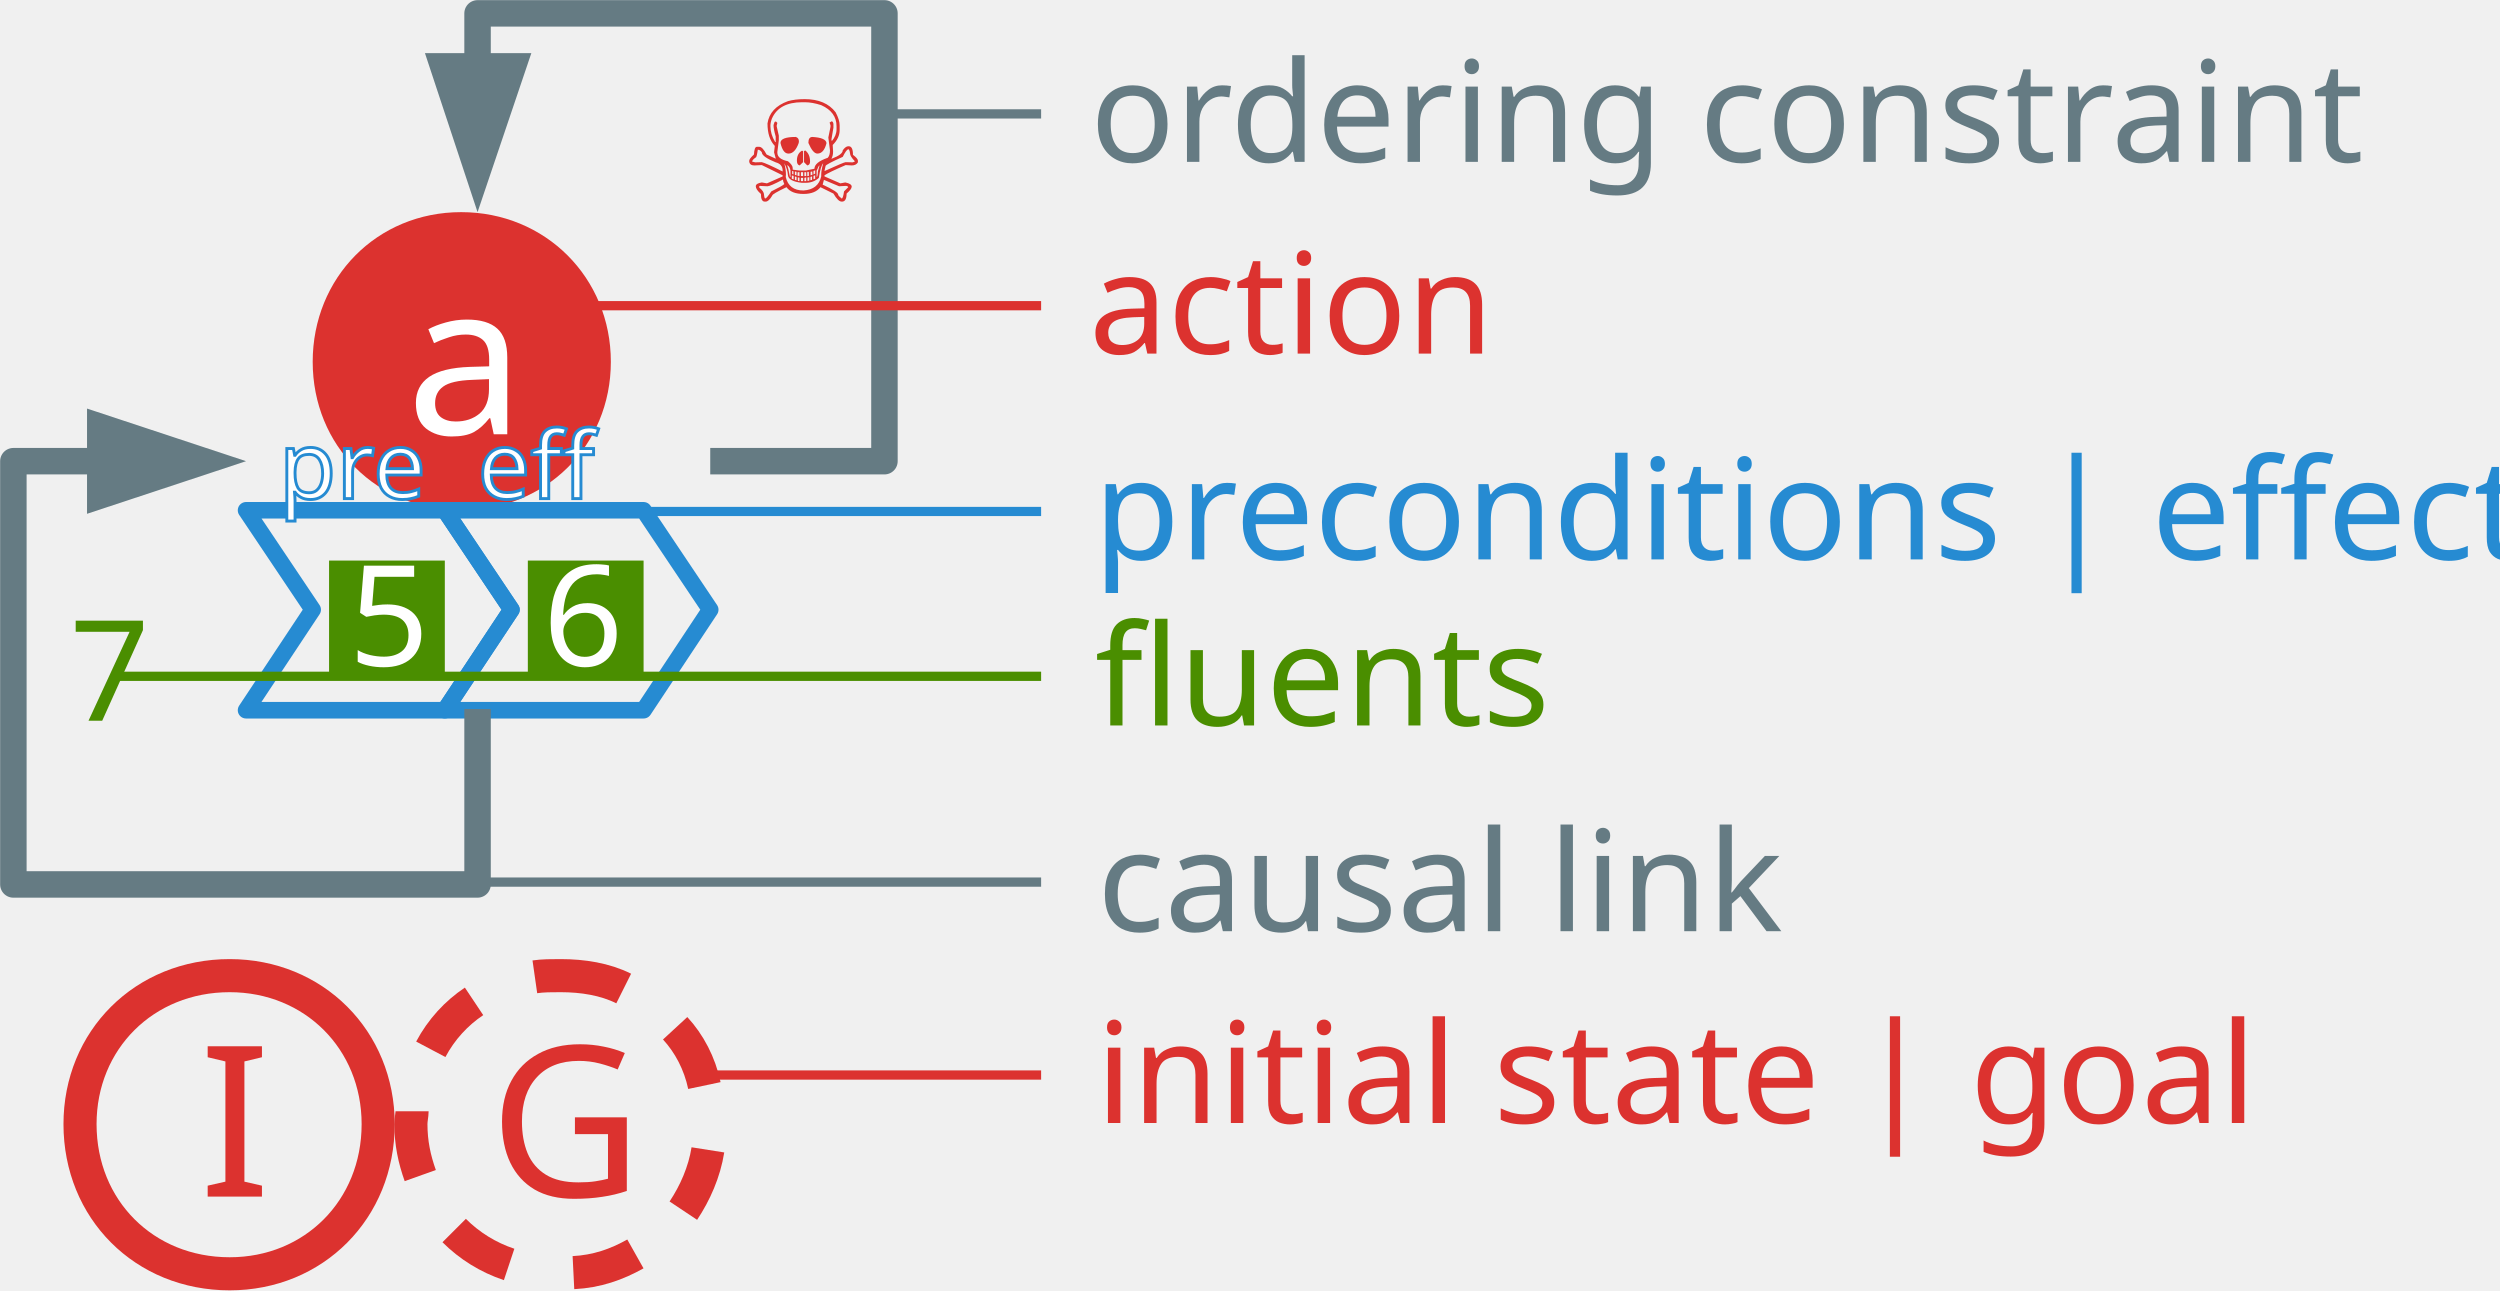
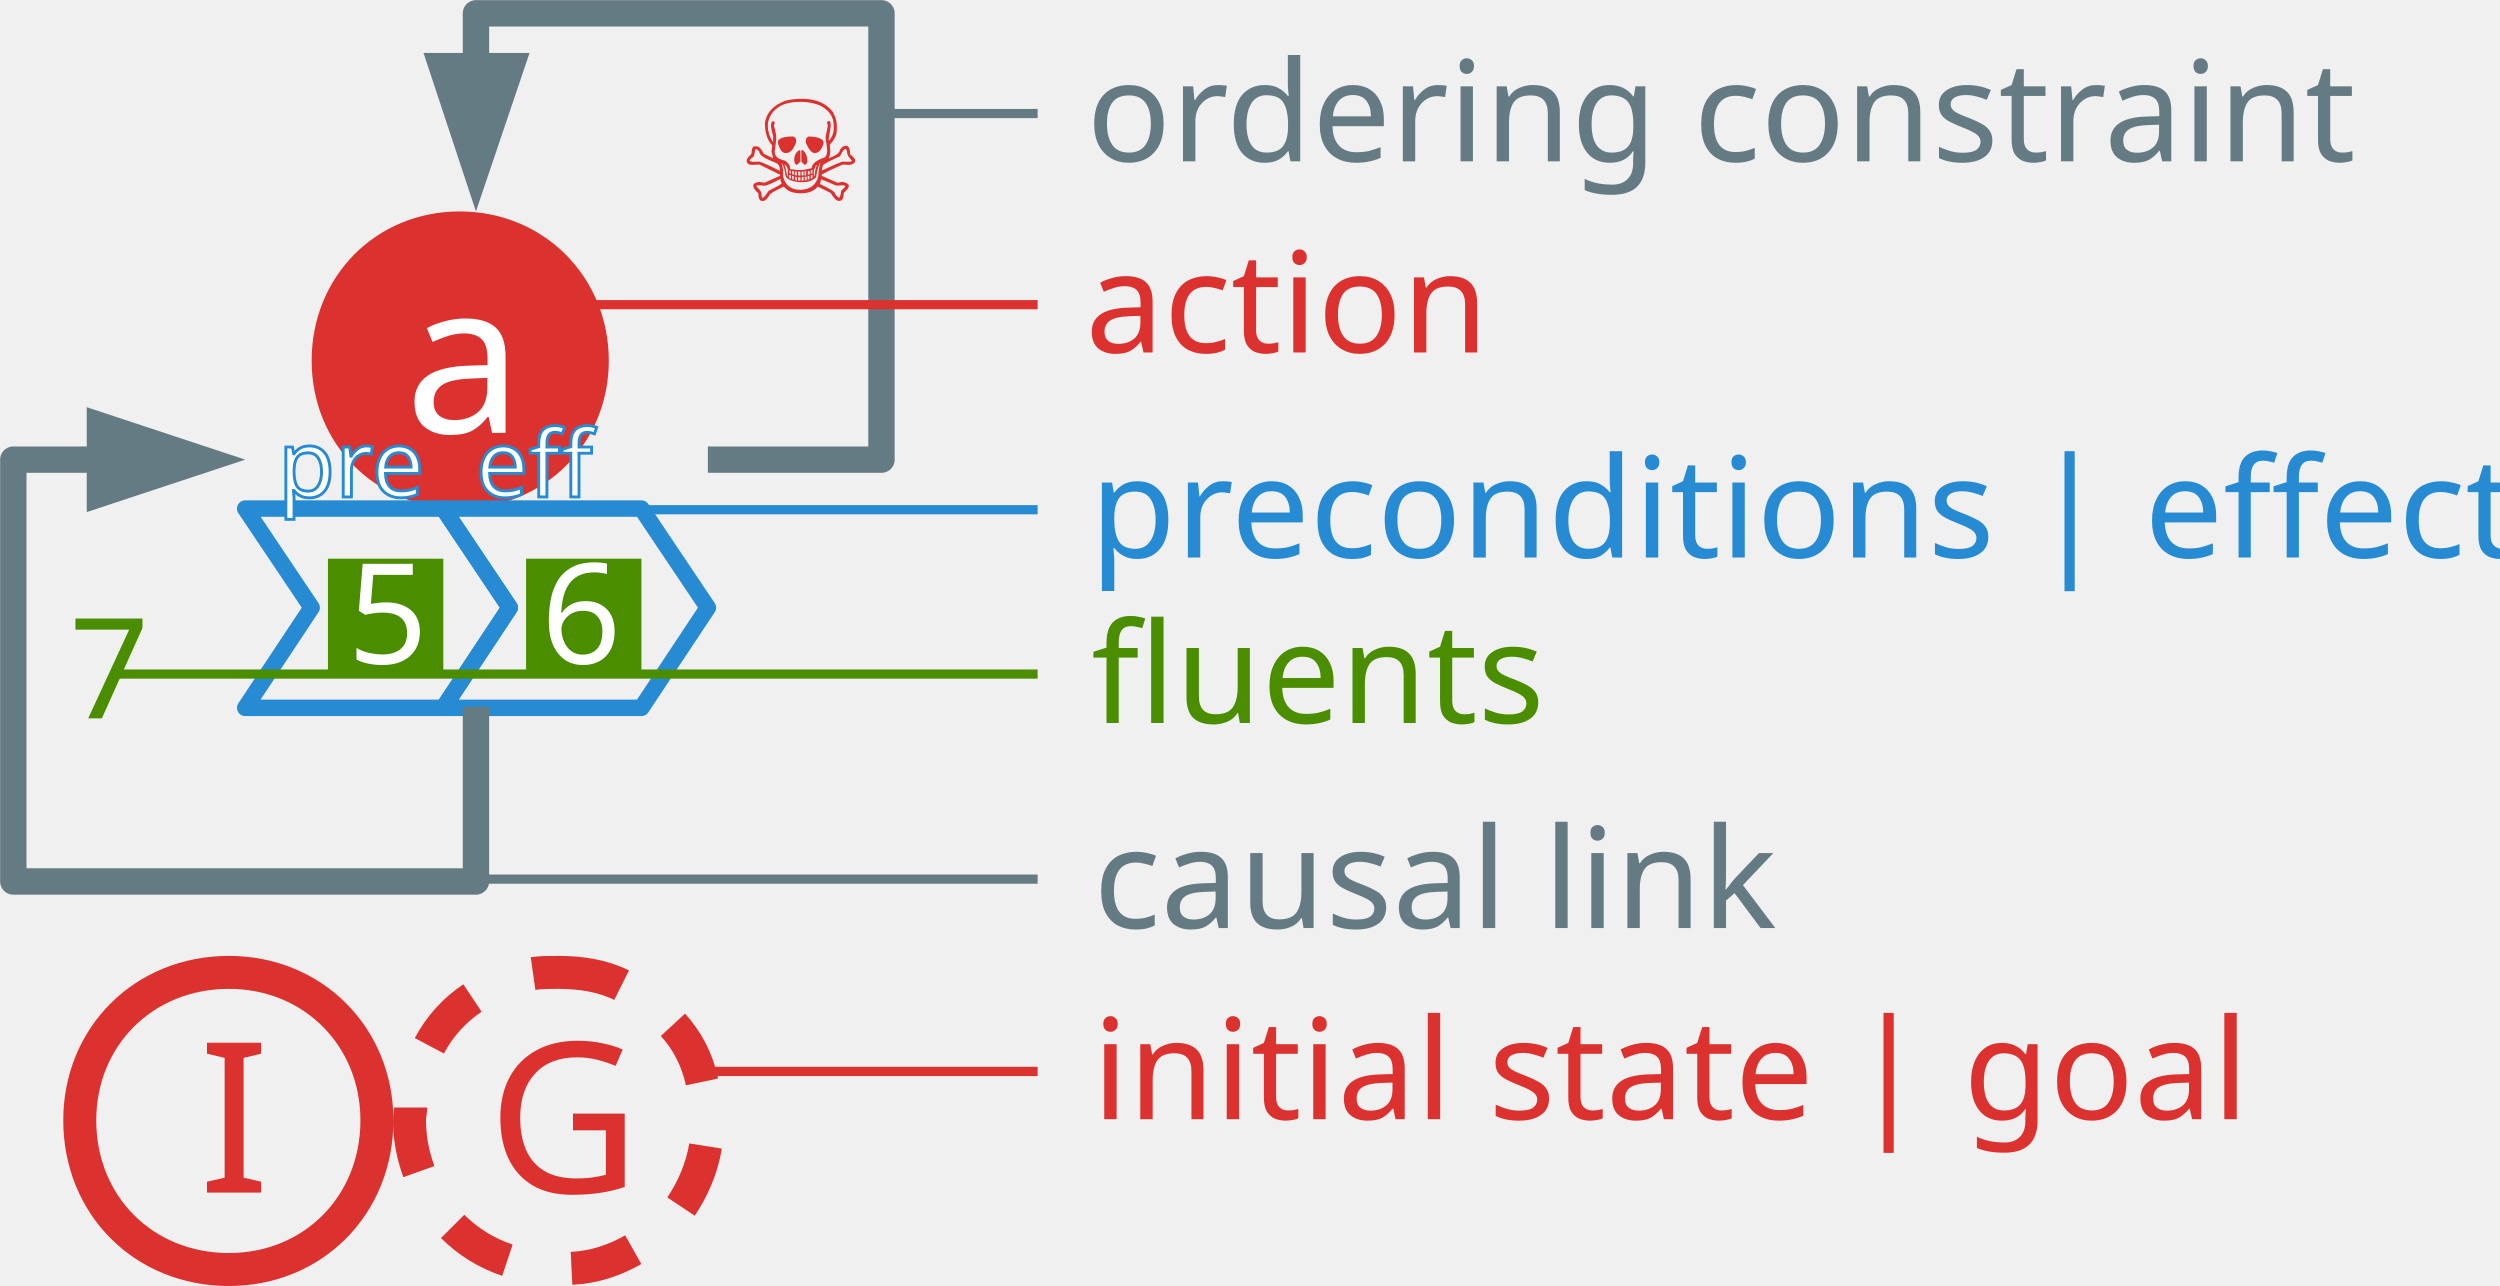
- <svg xmlns="http://www.w3.org/2000/svg" id="svg2" version="1.1" width="267.271" height="137.93" xml:space="preserve">
+ <svg xmlns="http://www.w3.org/2000/svg" id="svg2" version="1.1" width="268.172" height="137.93" xml:space="preserve">
  <defs id="defs6">
    <clipPath clipPathUnits="userSpaceOnUse" id="clipPath16">
      <path d="m 0,0.1 595.2,0 0,841.8 L 0,841.9 0,0.1 z" clip-rule="evenodd" id="path18" />
    </clipPath>
  </defs>
-   <g id="g10" transform="matrix(1.25,0,0,-1.25,-125.3973,974.4055)">
-     <g id="g12" transform="translate(73.16158,-35.31938)">
+   <g id="g10" transform="matrix(1.25,0,0,-1.25,-33.94531,1018.555)">
+     <g id="g12">
      <g id="g14" clip-path="url(#clipPath16)">
        <g id="g88" />
        <g id="g164" />
        <g id="g176" />
        <g id="g188" />
        <g id="g200" />
        <g id="g212" />
        <g id="g224" />
        <g id="g3207">
-           <g id="g3355">
-             <path d="m 66.6,796.7 c 7.2,0 12.8,-5.6 12.8,-12.8 0,-7.2 -5.6,-12.7 -12.8,-12.7 -7.2,0 -12.7,5.5 -12.7,12.7 0,7.2 5.5,12.8 12.7,12.8 z m -12.7,0 0,0 z m 25.5,-25.6 0,0 z" style="fill:#dc322f;fill-opacity:1;fill-rule:evenodd;stroke:none" id="path22" />
-             <g id="g24">
-               <text transform="matrix(1,0,0,-1,61.9,777.7)" id="text26">
-                 <tspan style="font-size:18px;font-variant:normal;font-weight:normal;writing-mode:lr-tb;fill:#ffffff;fill-opacity:1;fill-rule:nonzero;stroke:none;font-family:Aller Light;-inkscape-font-specification:Aller" x="0" y="0" id="tspan28">a</tspan>
-               </text>
-             </g>
-             <g id="g30">
-               <path d="m 48.2,771.2 17,0 5.7,-8.5 -5.7,-8.6 -17,0 5.7,8.6 -5.7,8.5 z" style="fill:none;stroke:#268bd2;stroke-width:1.415;stroke-linecap:butt;stroke-linejoin:round;stroke-miterlimit:10;stroke-opacity:1;stroke-dasharray:none" id="path32" />
-             </g>
-             <g id="g34">
-               <path d="m 48.2,771.2 0,0 z" style="fill:none;stroke:#268bd2;stroke-width:1.415;stroke-linecap:butt;stroke-linejoin:round;stroke-miterlimit:10;stroke-opacity:1;stroke-dasharray:none" id="path36" />
-             </g>
-             <g id="g38">
-               <path d="m 70.9,754.1 0,0 z" style="fill:none;stroke:#268bd2;stroke-width:1.415;stroke-linecap:butt;stroke-linejoin:round;stroke-miterlimit:10;stroke-opacity:1;stroke-dasharray:none" id="path40" />
-             </g>
-             <g id="g42">
-               <text transform="matrix(1,0,0,-1,51,772.2)" id="text44">
-                 <tspan style="font-size:8px;font-variant:normal;font-weight:normal;writing-mode:lr-tb;fill:#ffffff;fill-opacity:1;fill-rule:nonzero;stroke:#268bd2;stroke-width:0.25;stroke-linecap:butt;stroke-linejoin:miter;stroke-miterlimit:10;stroke-opacity:1;stroke-dasharray:none;font-family:Aller Display;-inkscape-font-specification:AllerDisplay" x="0 4.192 8.392" y="0" id="tspan46">pre</tspan>
-               </text>
-             </g>
-             <g id="g48">
-               <path d="m 65.2,771.2 17,0 5.7,-8.5 -5.7,-8.6 -17,0 5.7,8.6 -5.7,8.5 z" style="fill:none;stroke:#268bd2;stroke-width:1.415;stroke-linecap:butt;stroke-linejoin:round;stroke-miterlimit:10;stroke-opacity:1;stroke-dasharray:none" id="path50" />
-             </g>
-             <g id="g52">
-               <path d="m 65.2,771.2 0,0 z" style="fill:none;stroke:#268bd2;stroke-width:1.415;stroke-linecap:butt;stroke-linejoin:round;stroke-miterlimit:10;stroke-opacity:1;stroke-dasharray:none" id="path54" />
-             </g>
-             <g id="g56">
-               <path d="m 87.9,754.1 0,0 z" style="fill:none;stroke:#268bd2;stroke-width:1.415;stroke-linecap:butt;stroke-linejoin:round;stroke-miterlimit:10;stroke-opacity:1;stroke-dasharray:none" id="path58" />
-             </g>
-             <g id="g60">
-               <text transform="matrix(1,0,0,-1,68,772.2)" id="text62">
-                 <tspan style="font-size:8px;font-variant:normal;font-weight:normal;writing-mode:lr-tb;fill:#ffffff;fill-opacity:1;fill-rule:nonzero;stroke:#268bd2;stroke-width:0.25;stroke-linecap:butt;stroke-linejoin:miter;stroke-miterlimit:10;stroke-opacity:1;stroke-dasharray:none;font-family:Aller Display;-inkscape-font-specification:AllerDisplay" x="0 4.296 8.088" y="0" id="tspan64">eff</tspan>
-               </text>
-             </g>
-             <path d="m 77.2,757 -4.9,0 0,9.9 9.9,0 0,-9.9 -5,0 z" style="fill:#4a8e00;fill-opacity:1;fill-rule:evenodd;stroke:none" id="path66" />
-             <g id="g68">
-               <text transform="matrix(1,0,0,-1,73.6,757.9)" id="text70">
-                 <tspan style="font-size:12px;font-variant:normal;font-weight:normal;writing-mode:lr-tb;fill:#ffffff;fill-opacity:1;fill-rule:nonzero;stroke:none;font-family:Aller Display;-inkscape-font-specification:AllerDisplay" x="0" y="0" id="tspan72">6</tspan>
-               </text>
-             </g>
-             <path d="m 60.2,757 -4.9,0 0,9.9 9.9,0 0,-9.9 -5,0 z" style="fill:#4a8e00;fill-opacity:1;fill-rule:evenodd;stroke:none" id="path74" />
-             <g id="g76">
-               <text transform="matrix(1,0,0,-1,57,757.9)" id="text78">
-                 <tspan style="font-size:12px;font-variant:normal;font-weight:normal;writing-mode:lr-tb;fill:#ffffff;fill-opacity:1;fill-rule:nonzero;stroke:none;font-family:Aller Display;-inkscape-font-specification:AllerDisplay" x="0" y="0" id="tspan80">5</tspan>
-               </text>
-             </g>
-             <g id="g82">
-               <path d="m 68,754.2 0,-15 -39.7,0 0,36.2 6.9,0" style="fill:none;stroke:#657b83;stroke-width:2.264;stroke-linecap:butt;stroke-linejoin:round;stroke-miterlimit:10;stroke-opacity:1;stroke-dasharray:none" id="path84" />
-             </g>
-             <path d="m 48.2,775.4 -13.6,4.5 0,-9 13.6,4.5 z" style="fill:#657b83;fill-opacity:1;fill-rule:evenodd;stroke:none" id="path86" />
-             <g id="g90">
-               <text transform="matrix(1,0,0,-1,33.1,753.2)" id="text92">
-                 <tspan style="font-size:12px;font-variant:normal;font-weight:normal;writing-mode:lr-tb;fill:#4a8e00;fill-opacity:1;fill-rule:nonzero;stroke:none;font-family:Aller Display;-inkscape-font-specification:AllerDisplay" x="0" y="0" id="tspan94">7</tspan>
-               </text>
-             </g>
-             <g id="g96">
-               <path d="m 87.9,775.4 14.9,0 0,38.3 -34.8,0 0,-4" style="fill:none;stroke:#657b83;stroke-width:2.264;stroke-linecap:butt;stroke-linejoin:round;stroke-miterlimit:10;stroke-opacity:1;stroke-dasharray:none" id="path98" />
-             </g>
-             <path d="m 68,796.7 4.6,13.6 -9.1,0 4.5,-13.6 z" style="fill:#657b83;fill-opacity:1;fill-rule:evenodd;stroke:none" id="path100" />
-             <g id="g102">
-               <text transform="matrix(1,0,0,-1,90.5,797.6)" id="text104">
-                 <tspan style="font-size:12px;font-variant:normal;font-weight:normal;writing-mode:lr-tb;fill:#dc322f;fill-opacity:1;fill-rule:nonzero;stroke:none;font-family:DejaVu Sans;-inkscape-font-specification:DejaVuSans" x="0" y="0" id="tspan106">☠</tspan>
-               </text>
-             </g>
-             <g id="g108">
-               <path d="m 72.9,731.3 c 0.7,0.1 1.4,0.1 2.2,0.1 1.9,0 3.8,-0.3 5.4,-1.1" style="fill:none;stroke:#dc322f;stroke-width:2.83;stroke-linecap:butt;stroke-linejoin:round;stroke-miterlimit:10;stroke-opacity:1;stroke-dasharray:none" id="path110" />
-             </g>
-             <g id="g112">
-               <path d="m 84.9,726.9 c 1.2,-1.3 2.1,-3 2.5,-4.9" style="fill:none;stroke:#dc322f;stroke-width:2.83;stroke-linecap:butt;stroke-linejoin:round;stroke-miterlimit:10;stroke-opacity:1;stroke-dasharray:none" id="path114" />
-             </g>
-             <g id="g116">
-               <path d="m 87.7,716.5 c -0.3,-1.9 -1.1,-3.7 -2.1,-5.2" style="fill:none;stroke:#dc322f;stroke-width:2.83;stroke-linecap:butt;stroke-linejoin:round;stroke-miterlimit:10;stroke-opacity:1;stroke-dasharray:none" id="path118" />
-             </g>
-             <g id="g120">
-               <path d="m 81.5,707.6 c -1.6,-0.9 -3.3,-1.5 -5.3,-1.6" style="fill:none;stroke:#dc322f;stroke-width:2.83;stroke-linecap:butt;stroke-linejoin:round;stroke-miterlimit:10;stroke-opacity:1;stroke-dasharray:none" id="path122" />
-             </g>
-             <g id="g124">
-               <path d="m 70.7,706.7 c -1.8,0.6 -3.4,1.6 -4.7,2.9" style="fill:none;stroke:#dc322f;stroke-width:2.83;stroke-linecap:butt;stroke-linejoin:round;stroke-miterlimit:10;stroke-opacity:1;stroke-dasharray:none" id="path126" />
-             </g>
-             <g id="g128">
-               <path d="m 63.1,714.3 c -0.5,1.4 -0.8,2.8 -0.8,4.4 0,0.4 0.1,0.8 0.1,1.1" style="fill:none;stroke:#dc322f;stroke-width:2.83;stroke-linecap:butt;stroke-linejoin:round;stroke-miterlimit:10;stroke-opacity:1;stroke-dasharray:none" id="path130" />
-             </g>
-             <g id="g132">
-               <path d="m 64,725.1 c 0.9,1.7 2.2,3.1 3.7,4.1" style="fill:none;stroke:#dc322f;stroke-width:2.83;stroke-linecap:butt;stroke-linejoin:round;stroke-miterlimit:10;stroke-opacity:1;stroke-dasharray:none" id="path134" />
-             </g>
-             <g id="g136">
-               <text transform="matrix(1,0,0,-1,69,712.5)" id="text138">
-                 <tspan style="font-size:18px;font-variant:normal;font-weight:normal;writing-mode:lr-tb;fill:#dc322f;fill-opacity:1;fill-rule:nonzero;stroke:none;font-family:Aller Light;-inkscape-font-specification:Aller" x="0" y="0" id="tspan140">G</tspan>
-               </text>
-             </g>
-             <g id="g142">
-               <path d="m 46.8,731.4 c 7.2,0 12.7,-5.5 12.7,-12.7 0,-7.3 -5.5,-12.8 -12.7,-12.8 -7.3,0 -12.8,5.5 -12.8,12.8 0,7.2 5.5,12.7 12.8,12.7 z" style="fill:none;stroke:#dc322f;stroke-width:2.83;stroke-linecap:butt;stroke-linejoin:round;stroke-miterlimit:10;stroke-opacity:1;stroke-dasharray:none" id="path144" />
-             </g>
-             <g id="g146">
-               <path d="m 34,731.4 0,0 z" style="fill:none;stroke:#dc322f;stroke-width:2.83;stroke-linecap:butt;stroke-linejoin:round;stroke-miterlimit:10;stroke-opacity:1;stroke-dasharray:none" id="path148" />
-             </g>
-             <g id="g150">
-               <path d="m 59.6,705.9 0,0 z" style="fill:none;stroke:#dc322f;stroke-width:2.83;stroke-linecap:butt;stroke-linejoin:round;stroke-miterlimit:10;stroke-opacity:1;stroke-dasharray:none" id="path152" />
-             </g>
-             <g id="g154">
-               <text transform="matrix(1,0,0,-1,44.2,712.5)" id="text156">
-                 <tspan style="font-size:18px;font-variant:normal;font-weight:normal;writing-mode:lr-tb;fill:#dc322f;fill-opacity:1;fill-rule:nonzero;stroke:none;font-family:Aller Light;-inkscape-font-specification:Aller" x="0" y="0" id="tspan158">I</tspan>
-               </text>
-             </g>
-             <g id="g160">
-               <path d="m 76.5,788.7 39.7,0" style="fill:none;stroke:#dc322f;stroke-width:0.792;stroke-linecap:butt;stroke-linejoin:round;stroke-miterlimit:10;stroke-opacity:1;stroke-dasharray:none" id="path162" />
-             </g>
-             <g id="g166">
-               <text transform="matrix(1,0,0,-1,120.3,784.6)" id="text168">
-                 <tspan style="font-size:12px;font-variant:normal;font-weight:normal;writing-mode:lr-tb;fill:#dc322f;fill-opacity:1;fill-rule:nonzero;stroke:none;font-family:Aller Light;-inkscape-font-specification:Aller" x="0 6.204 11.988 16.284 19.776 26.676" y="0" id="tspan170">action</tspan>
-               </text>
-             </g>
-             <g id="g172">
-               <path d="m 102,805.1 14.2,0" style="fill:none;stroke:#657b83;stroke-width:0.792;stroke-linecap:butt;stroke-linejoin:round;stroke-miterlimit:10;stroke-opacity:1;stroke-dasharray:none" id="path174" />
-             </g>
-             <g id="g178">
-               <text transform="matrix(1,0,0,-1,120.4,801)" id="text180">
-                 <tspan style="font-size:12px;font-variant:normal;font-weight:normal;writing-mode:lr-tb;fill:#657b83;fill-opacity:1;fill-rule:nonzero;stroke:none;font-family:Aller Light;-inkscape-font-specification:Aller" x="0 6.984 11.184 18.18 24.972 29.376 32.868 39.768 46.368 49.26 54.756 61.74 68.724 74.208 78.504 82.8 89.004 92.496 99.48" y="0" id="tspan182">ordering constraint</tspan>
-               </text>
-             </g>
-             <g id="g184">
-               <path d="m 68,739.4 48.2,0" style="fill:none;stroke:#657b83;stroke-width:0.792;stroke-linecap:butt;stroke-linejoin:round;stroke-miterlimit:10;stroke-opacity:1;stroke-dasharray:none" id="path186" />
-             </g>
-             <g id="g190">
-               <text transform="matrix(1,0,0,-1,121,735.2)" id="text192">
-                 <tspan style="font-size:12px;font-variant:normal;font-weight:normal;writing-mode:lr-tb;fill:#657b83;fill-opacity:1;fill-rule:nonzero;stroke:none;font-family:Aller Light;-inkscape-font-specification:Aller" x="0 5.7 11.988 18.792 24.276 30.564 34.152 37.044 40.632 44.028 51.012" y="0" id="tspan194">causal link</tspan>
-               </text>
-             </g>
-             <g id="g196">
-               <path d="m 82.2,771.1 34,0" style="fill:none;stroke:#268bd2;stroke-width:0.792;stroke-linecap:butt;stroke-linejoin:round;stroke-miterlimit:10;stroke-opacity:1;stroke-dasharray:none" id="path198" />
-             </g>
-             <g id="g202">
-               <text transform="matrix(1,0,0,-1,120.7,767)" id="text204">
-                 <tspan style="font-size:12px;font-variant:normal;font-weight:normal;writing-mode:lr-tb;fill:#268bd2;fill-opacity:1;fill-rule:nonzero;stroke:none;font-family:Aller Light;-inkscape-font-specification:Aller" x="0 7.092 11.292 17.976 23.472 30.456 37.356 44.448 47.94 52.236 55.728 62.712 69.612 75.096 77.988 81.984 84.876" y="0" id="tspan206">preconditions | effects</tspan>
-               </text>
-               <text transform="matrix(0.8,0,0,-0.8,-73.16158,877.3194)" id="text3330" y="172.536" x="380.472" style="font-size:40px;font-style:normal;font-weight:normal;line-height:125%;letter-spacing:0px;word-spacing:0px;fill:#000000;fill-opacity:1;stroke:none;font-family:Sans" xml:space="preserve">
-                 <tspan id="tspan3332" x="380.472" y="172.536" />
-               </text>
-               <text transform="scale(1,-1)" id="text204-9" x="216.396" y="-766.98" style="font-size:12px">
-                 <tspan y="-766.98" style="font-size:12px;font-variant:normal;font-weight:normal;writing-mode:lr-tb;fill:#268bd2;fill-opacity:1;fill-rule:nonzero;stroke:none;font-family:Aller Light;-inkscape-font-specification:Aller" x="216.396" id="tspan206-8" />
-               </text>
-             </g>
-             <g id="g208">
-               <path d="m 36.9,757 79.3,0" style="fill:none;stroke:#4a8e00;stroke-width:0.792;stroke-linecap:butt;stroke-linejoin:round;stroke-miterlimit:10;stroke-opacity:1;stroke-dasharray:none" id="path210" />
-             </g>
-             <g id="g214">
-               <text transform="matrix(1,0,0,-1,120.8,752.8)" id="text216">
-                 <tspan y="0" style="font-size:12px;font-variant:normal;font-weight:normal;writing-mode:lr-tb;fill:#4a8e00;fill-opacity:1;fill-rule:nonzero;stroke:none;font-family:Aller Light;-inkscape-font-specification:Aller" x="0" id="tspan218">fluents</tspan>
-               </text>
-             </g>
-             <g id="g220">
-               <path d="m 87.9,722.9 28.3,0" style="fill:none;stroke:#dc322f;stroke-width:0.792;stroke-linecap:butt;stroke-linejoin:round;stroke-miterlimit:10;stroke-opacity:1;stroke-dasharray:none" id="path222" />
-             </g>
-             <g id="g226">
-               <text transform="matrix(1,0,0,-1,120.9,718.8)" id="text228">
-                 <tspan style="font-size:12px;font-variant:normal;font-weight:normal;writing-mode:lr-tb;fill:#dc322f;fill-opacity:1;fill-rule:nonzero;stroke:none;font-family:Aller Light;-inkscape-font-specification:Aller" x="0 3.492 10.392 13.884 18.18 21.672 27.876 31.464 34.356 39.84 44.136 50.424 54.72 61.404 64.296 68.292 71.184 77.58 84.564 90.768" y="0" id="tspan230">initial state | goal</tspan>
-               </text>
-             </g>
+           <path id="path22" style="fill:#dc322f;fill-opacity:1;fill-rule:evenodd;stroke:none" d="m 66.6,796.7 c 7.2,0 12.8,-5.6 12.8,-12.8 0,-7.2 -5.6,-12.7 -12.8,-12.7 -7.2,0 -12.7,5.5 -12.7,12.7 0,7.2 5.5,12.8 12.7,12.8 z m -12.7,0 0,0 z m 25.5,-25.6 0,0 z" />
+           <g id="g24">
+             <text id="text26" transform="matrix(1,0,0,-1,61.9,777.7)">
+               <tspan id="tspan28" y="0" x="0" style="font-size:18px;font-variant:normal;font-weight:normal;writing-mode:lr-tb;fill:#ffffff;fill-opacity:1;fill-rule:nonzero;stroke:none;font-family:Aller;-inkscape-font-specification:Aller">a</tspan>
+             </text>
+           </g>
+           <g id="g30">
+             <path id="path32" style="fill:none;stroke:#268bd2;stroke-width:1.415;stroke-linecap:butt;stroke-linejoin:round;stroke-miterlimit:10;stroke-opacity:1;stroke-dasharray:none" d="m 48.2,771.2 17,0 5.7,-8.5 -5.7,-8.6 -17,0 5.7,8.6 -5.7,8.5 z" />
+           </g>
+           <g id="g34">
+             <path id="path36" style="fill:none;stroke:#268bd2;stroke-width:1.415;stroke-linecap:butt;stroke-linejoin:round;stroke-miterlimit:10;stroke-opacity:1;stroke-dasharray:none" d="m 48.2,771.2 0,0 z" />
+           </g>
+           <g id="g38">
+             <path id="path40" style="fill:none;stroke:#268bd2;stroke-width:1.415;stroke-linecap:butt;stroke-linejoin:round;stroke-miterlimit:10;stroke-opacity:1;stroke-dasharray:none" d="m 70.9,754.1 0,0 z" />
+           </g>
+           <g id="g42">
+             <text id="text44" transform="matrix(1,0,0,-1,51,772.2)">
+               <tspan id="tspan46" y="0" x="0 4.192 8.392" style="font-size:8px;font-variant:normal;font-weight:normal;writing-mode:lr-tb;fill:#ffffff;fill-opacity:1;fill-rule:nonzero;stroke:#268bd2;stroke-width:0.25;stroke-linecap:butt;stroke-linejoin:miter;stroke-miterlimit:10;stroke-opacity:1;stroke-dasharray:none;font-family:AllerDisplay;-inkscape-font-specification:AllerDisplay">pre</tspan>
+             </text>
+           </g>
+           <g id="g48">
+             <path id="path50" style="fill:none;stroke:#268bd2;stroke-width:1.415;stroke-linecap:butt;stroke-linejoin:round;stroke-miterlimit:10;stroke-opacity:1;stroke-dasharray:none" d="m 65.2,771.2 17,0 5.7,-8.5 -5.7,-8.6 -17,0 5.7,8.6 -5.7,8.5 z" />
+           </g>
+           <g id="g52">
+             <path id="path54" style="fill:none;stroke:#268bd2;stroke-width:1.415;stroke-linecap:butt;stroke-linejoin:round;stroke-miterlimit:10;stroke-opacity:1;stroke-dasharray:none" d="m 65.2,771.2 0,0 z" />
+           </g>
+           <g id="g56">
+             <path id="path58" style="fill:none;stroke:#268bd2;stroke-width:1.415;stroke-linecap:butt;stroke-linejoin:round;stroke-miterlimit:10;stroke-opacity:1;stroke-dasharray:none" d="m 87.9,754.1 0,0 z" />
+           </g>
+           <g id="g60">
+             <text id="text62" transform="matrix(1,0,0,-1,68,772.2)">
+               <tspan id="tspan64" y="0" x="0 4.296 8.088" style="font-size:8px;font-variant:normal;font-weight:normal;writing-mode:lr-tb;fill:#ffffff;fill-opacity:1;fill-rule:nonzero;stroke:#268bd2;stroke-width:0.25;stroke-linecap:butt;stroke-linejoin:miter;stroke-miterlimit:10;stroke-opacity:1;stroke-dasharray:none;font-family:AllerDisplay;-inkscape-font-specification:AllerDisplay">eff</tspan>
+             </text>
+           </g>
+           <path id="path66" style="fill:#4a8e00;fill-opacity:1;fill-rule:evenodd;stroke:none" d="m 77.2,757 -4.9,0 0,9.9 9.9,0 0,-9.9 -5,0 z" />
+           <g id="g68">
+             <text id="text70" transform="matrix(1,0,0,-1,73.6,757.9)">
+               <tspan id="tspan72" y="0" x="0" style="font-size:12px;font-variant:normal;font-weight:normal;writing-mode:lr-tb;fill:#ffffff;fill-opacity:1;fill-rule:nonzero;stroke:none;font-family:AllerDisplay;-inkscape-font-specification:AllerDisplay">6</tspan>
+             </text>
+           </g>
+           <path id="path74" style="fill:#4a8e00;fill-opacity:1;fill-rule:evenodd;stroke:none" d="m 60.2,757 -4.9,0 0,9.9 9.9,0 0,-9.9 -5,0 z" />
+           <g id="g76">
+             <text id="text78" transform="matrix(1,0,0,-1,57,757.9)">
+               <tspan id="tspan80" y="0" x="0" style="font-size:12px;font-variant:normal;font-weight:normal;writing-mode:lr-tb;fill:#ffffff;fill-opacity:1;fill-rule:nonzero;stroke:none;font-family:AllerDisplay;-inkscape-font-specification:AllerDisplay">5</tspan>
+             </text>
+           </g>
+           <g id="g82">
+             <path id="path84" style="fill:none;stroke:#657b83;stroke-width:2.264;stroke-linecap:butt;stroke-linejoin:round;stroke-miterlimit:10;stroke-opacity:1;stroke-dasharray:none" d="m 68,754.2 0,-15 -39.7,0 0,36.2 6.9,0" />
+           </g>
+           <path id="path86" style="fill:#657b83;fill-opacity:1;fill-rule:evenodd;stroke:none" d="m 48.2,775.4 -13.6,4.5 0,-9 13.6,4.5 z" />
+           <g id="g90">
+             <text id="text92" transform="matrix(1,0,0,-1,33.1,753.2)">
+               <tspan id="tspan94" y="0" x="0" style="font-size:12px;font-variant:normal;font-weight:normal;writing-mode:lr-tb;fill:#4a8e00;fill-opacity:1;fill-rule:nonzero;stroke:none;font-family:AllerDisplay;-inkscape-font-specification:AllerDisplay">7</tspan>
+             </text>
+           </g>
+           <g id="g96">
+             <path id="path98" style="fill:none;stroke:#657b83;stroke-width:2.264;stroke-linecap:butt;stroke-linejoin:round;stroke-miterlimit:10;stroke-opacity:1;stroke-dasharray:none" d="m 87.9,775.4 14.9,0 0,38.3 -34.8,0 0,-4" />
+           </g>
+           <path id="path100" style="fill:#657b83;fill-opacity:1;fill-rule:evenodd;stroke:none" d="m 68,796.7 4.6,13.6 -9.1,0 4.5,-13.6 z" />
+           <g id="g102">
+             <text id="text104" transform="matrix(1,0,0,-1,90.5,797.6)">
+               <tspan id="tspan106" y="0" x="0" style="font-size:12px;font-variant:normal;font-weight:normal;writing-mode:lr-tb;fill:#dc322f;fill-opacity:1;fill-rule:nonzero;stroke:none;font-family:DejaVuSans;-inkscape-font-specification:DejaVuSans">☠</tspan>
+             </text>
+           </g>
+           <g id="g108">
+             <path id="path110" style="fill:none;stroke:#dc322f;stroke-width:2.83;stroke-linecap:butt;stroke-linejoin:round;stroke-miterlimit:10;stroke-opacity:1;stroke-dasharray:none" d="m 72.9,731.3 c 0.7,0.1 1.4,0.1 2.2,0.1 1.9,0 3.8,-0.3 5.4,-1.1" />
+           </g>
+           <g id="g112">
+             <path id="path114" style="fill:none;stroke:#dc322f;stroke-width:2.83;stroke-linecap:butt;stroke-linejoin:round;stroke-miterlimit:10;stroke-opacity:1;stroke-dasharray:none" d="m 84.9,726.9 c 1.2,-1.3 2.1,-3 2.5,-4.9" />
+           </g>
+           <g id="g116">
+             <path id="path118" style="fill:none;stroke:#dc322f;stroke-width:2.83;stroke-linecap:butt;stroke-linejoin:round;stroke-miterlimit:10;stroke-opacity:1;stroke-dasharray:none" d="m 87.7,716.5 c -0.3,-1.9 -1.1,-3.7 -2.1,-5.2" />
+           </g>
+           <g id="g120">
+             <path id="path122" style="fill:none;stroke:#dc322f;stroke-width:2.83;stroke-linecap:butt;stroke-linejoin:round;stroke-miterlimit:10;stroke-opacity:1;stroke-dasharray:none" d="m 81.5,707.6 c -1.6,-0.9 -3.3,-1.5 -5.3,-1.6" />
+           </g>
+           <g id="g124">
+             <path id="path126" style="fill:none;stroke:#dc322f;stroke-width:2.83;stroke-linecap:butt;stroke-linejoin:round;stroke-miterlimit:10;stroke-opacity:1;stroke-dasharray:none" d="m 70.7,706.7 c -1.8,0.6 -3.4,1.6 -4.7,2.9" />
+           </g>
+           <g id="g128">
+             <path id="path130" style="fill:none;stroke:#dc322f;stroke-width:2.83;stroke-linecap:butt;stroke-linejoin:round;stroke-miterlimit:10;stroke-opacity:1;stroke-dasharray:none" d="m 63.1,714.3 c -0.5,1.4 -0.8,2.8 -0.8,4.4 0,0.4 0.1,0.8 0.1,1.1" />
+           </g>
+           <g id="g132">
+             <path id="path134" style="fill:none;stroke:#dc322f;stroke-width:2.83;stroke-linecap:butt;stroke-linejoin:round;stroke-miterlimit:10;stroke-opacity:1;stroke-dasharray:none" d="m 64,725.1 c 0.9,1.7 2.2,3.1 3.7,4.1" />
+           </g>
+           <g id="g136">
+             <text id="text138" transform="matrix(1,0,0,-1,69,712.5)">
+               <tspan id="tspan140" y="0" x="0" style="font-size:18px;font-variant:normal;font-weight:normal;writing-mode:lr-tb;fill:#dc322f;fill-opacity:1;fill-rule:nonzero;stroke:none;font-family:Aller;-inkscape-font-specification:Aller">G</tspan>
+             </text>
+           </g>
+           <g id="g142">
+             <path id="path144" style="fill:none;stroke:#dc322f;stroke-width:2.83;stroke-linecap:butt;stroke-linejoin:round;stroke-miterlimit:10;stroke-opacity:1;stroke-dasharray:none" d="m 46.8,731.4 c 7.2,0 12.7,-5.5 12.7,-12.7 0,-7.3 -5.5,-12.8 -12.7,-12.8 -7.3,0 -12.8,5.5 -12.8,12.8 0,7.2 5.5,12.7 12.8,12.7 z" />
+           </g>
+           <g id="g146">
+             <path id="path148" style="fill:none;stroke:#dc322f;stroke-width:2.83;stroke-linecap:butt;stroke-linejoin:round;stroke-miterlimit:10;stroke-opacity:1;stroke-dasharray:none" d="m 34,731.4 0,0 z" />
+           </g>
+           <g id="g150">
+             <path id="path152" style="fill:none;stroke:#dc322f;stroke-width:2.83;stroke-linecap:butt;stroke-linejoin:round;stroke-miterlimit:10;stroke-opacity:1;stroke-dasharray:none" d="m 59.6,705.9 0,0 z" />
+           </g>
+           <g id="g154">
+             <text id="text156" transform="matrix(1,0,0,-1,44.2,712.5)">
+               <tspan id="tspan158" y="0" x="0" style="font-size:18px;font-variant:normal;font-weight:normal;writing-mode:lr-tb;fill:#dc322f;fill-opacity:1;fill-rule:nonzero;stroke:none;font-family:Aller;-inkscape-font-specification:Aller">I</tspan>
+             </text>
+           </g>
+           <g id="g160">
+             <path id="path162" style="fill:none;stroke:#dc322f;stroke-width:0.792;stroke-linecap:butt;stroke-linejoin:round;stroke-miterlimit:10;stroke-opacity:1;stroke-dasharray:none" d="m 76.5,788.7 39.7,0" />
+           </g>
+           <g id="g166">
+             <text id="text168" transform="matrix(1,0,0,-1,120.3,784.6)">
+               <tspan id="tspan170" y="0" x="0 6.204 11.988 16.284 19.776 26.676" style="font-size:12px;font-variant:normal;font-weight:normal;writing-mode:lr-tb;fill:#dc322f;fill-opacity:1;fill-rule:nonzero;stroke:none;font-family:Aller;-inkscape-font-specification:Aller">action</tspan>
+             </text>
+           </g>
+           <g id="g172">
+             <path id="path174" style="fill:none;stroke:#657b83;stroke-width:0.792;stroke-linecap:butt;stroke-linejoin:round;stroke-miterlimit:10;stroke-opacity:1;stroke-dasharray:none" d="m 102,805.1 14.2,0" />
+           </g>
+           <g id="g178">
+             <text id="text180" transform="matrix(1,0,0,-1,120.4,801)">
+               <tspan id="tspan182" y="0" x="0 6.984 11.184 18.18 24.972 29.376 32.868 39.768 46.368 49.26 54.756 61.74 68.724 74.208 78.504 82.8 89.004 92.496 99.48" style="font-size:12px;font-variant:normal;font-weight:normal;writing-mode:lr-tb;fill:#657b83;fill-opacity:1;fill-rule:nonzero;stroke:none;font-family:Aller;-inkscape-font-specification:Aller">ordering constraint</tspan>
+             </text>
+           </g>
+           <g id="g184">
+             <path id="path186" style="fill:none;stroke:#657b83;stroke-width:0.792;stroke-linecap:butt;stroke-linejoin:round;stroke-miterlimit:10;stroke-opacity:1;stroke-dasharray:none" d="m 68,739.4 48.2,0" />
+           </g>
+           <g id="g190">
+             <text id="text192" transform="matrix(1,0,0,-1,121,735.2)">
+               <tspan id="tspan194" y="0" x="0 5.7 11.988 18.792 24.276 30.564 34.152 37.044 40.632 44.028 51.012" style="font-size:12px;font-variant:normal;font-weight:normal;writing-mode:lr-tb;fill:#657b83;fill-opacity:1;fill-rule:nonzero;stroke:none;font-family:Aller;-inkscape-font-specification:Aller">causal link</tspan>
+             </text>
+           </g>
+           <g id="g196">
+             <path id="path198" style="fill:none;stroke:#268bd2;stroke-width:0.792;stroke-linecap:butt;stroke-linejoin:round;stroke-miterlimit:10;stroke-opacity:1;stroke-dasharray:none" d="m 82.2,771.1 34,0" />
+           </g>
+           <g id="g202">
+             <text id="text204" transform="matrix(1,0,0,-1,120.7,767)">
+               <tspan id="tspan206" y="0" x="0 7.092 11.292 17.976 23.472 30.456 37.356 44.448 47.94 52.236 55.728 62.712 69.612 75.096 77.988 81.984" style="font-size:12px;font-variant:normal;font-weight:normal;writing-mode:lr-tb;fill:#268bd2;fill-opacity:1;fill-rule:nonzero;stroke:none;font-family:Aller;-inkscape-font-specification:Aller">preconditions | effects</tspan>
+             </text>
+           </g>
+           <g id="g208">
+             <path id="path210" style="fill:none;stroke:#4a8e00;stroke-width:0.792;stroke-linecap:butt;stroke-linejoin:round;stroke-miterlimit:10;stroke-opacity:1;stroke-dasharray:none" d="m 36.9,757 79.3,0" />
+           </g>
+           <g id="g214">
+             <text id="text216" transform="matrix(1,0,0,-1,120.8,752.8)">
+               <tspan id="tspan218" y="0" x="0" style="font-size:12px;font-variant:normal;font-weight:normal;writing-mode:lr-tb;fill:#4a8e00;fill-opacity:1;fill-rule:nonzero;stroke:none;font-family:Aller;-inkscape-font-specification:Aller">fluents</tspan>
+             </text>
+           </g>
+           <g id="g220">
+             <path id="path222" style="fill:none;stroke:#dc322f;stroke-width:0.792;stroke-linecap:butt;stroke-linejoin:round;stroke-miterlimit:10;stroke-opacity:1;stroke-dasharray:none" d="m 87.9,722.9 28.3,0" />
+           </g>
+           <g id="g226">
+             <text id="text228" transform="matrix(1,0,0,-1,120.9,718.8)">
+               <tspan id="tspan230" y="0" x="0 3.492 10.392 13.884 18.18 21.672 27.876 31.464 34.356 39.84 44.136 50.424 54.72 61.404 64.296 68.292 71.184 77.58 84.564 90.768" style="font-size:12px;font-variant:normal;font-weight:normal;writing-mode:lr-tb;fill:#dc322f;fill-opacity:1;fill-rule:nonzero;stroke:none;font-family:Aller;-inkscape-font-specification:Aller">initial state | goal</tspan>
+             </text>
          </g>
        </g>
      </g>
    </g>
  </g>
</svg>
